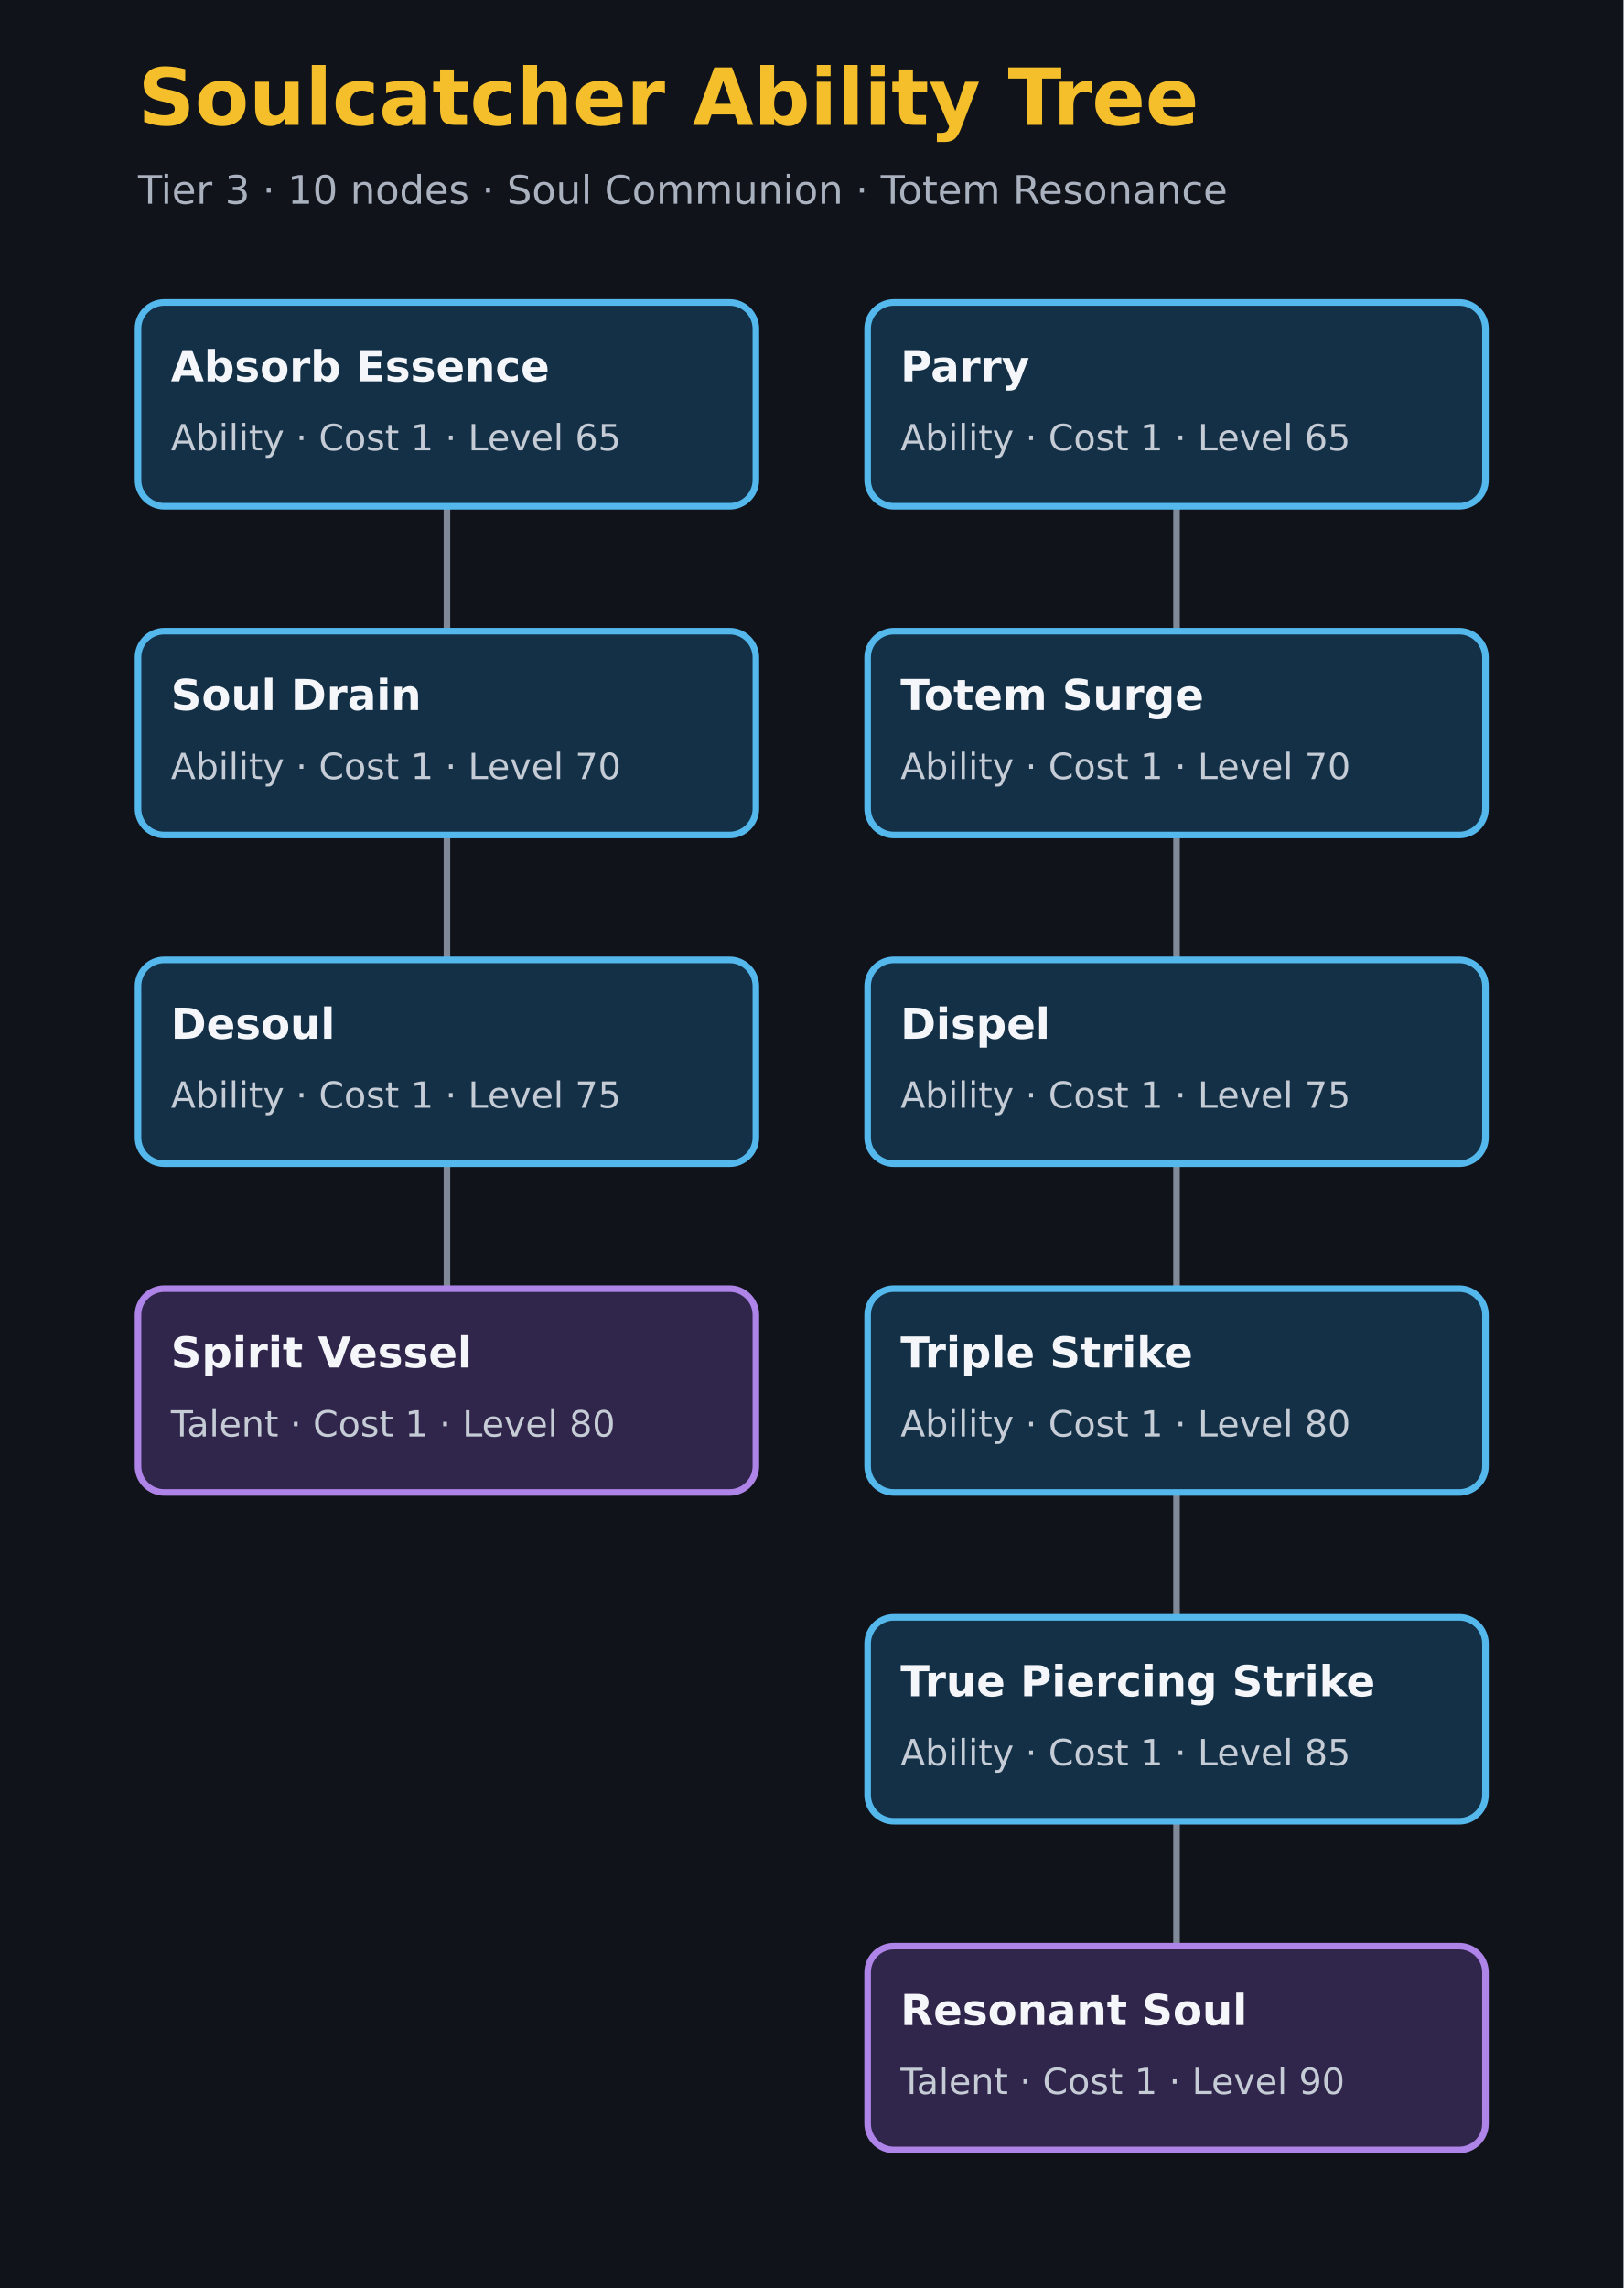
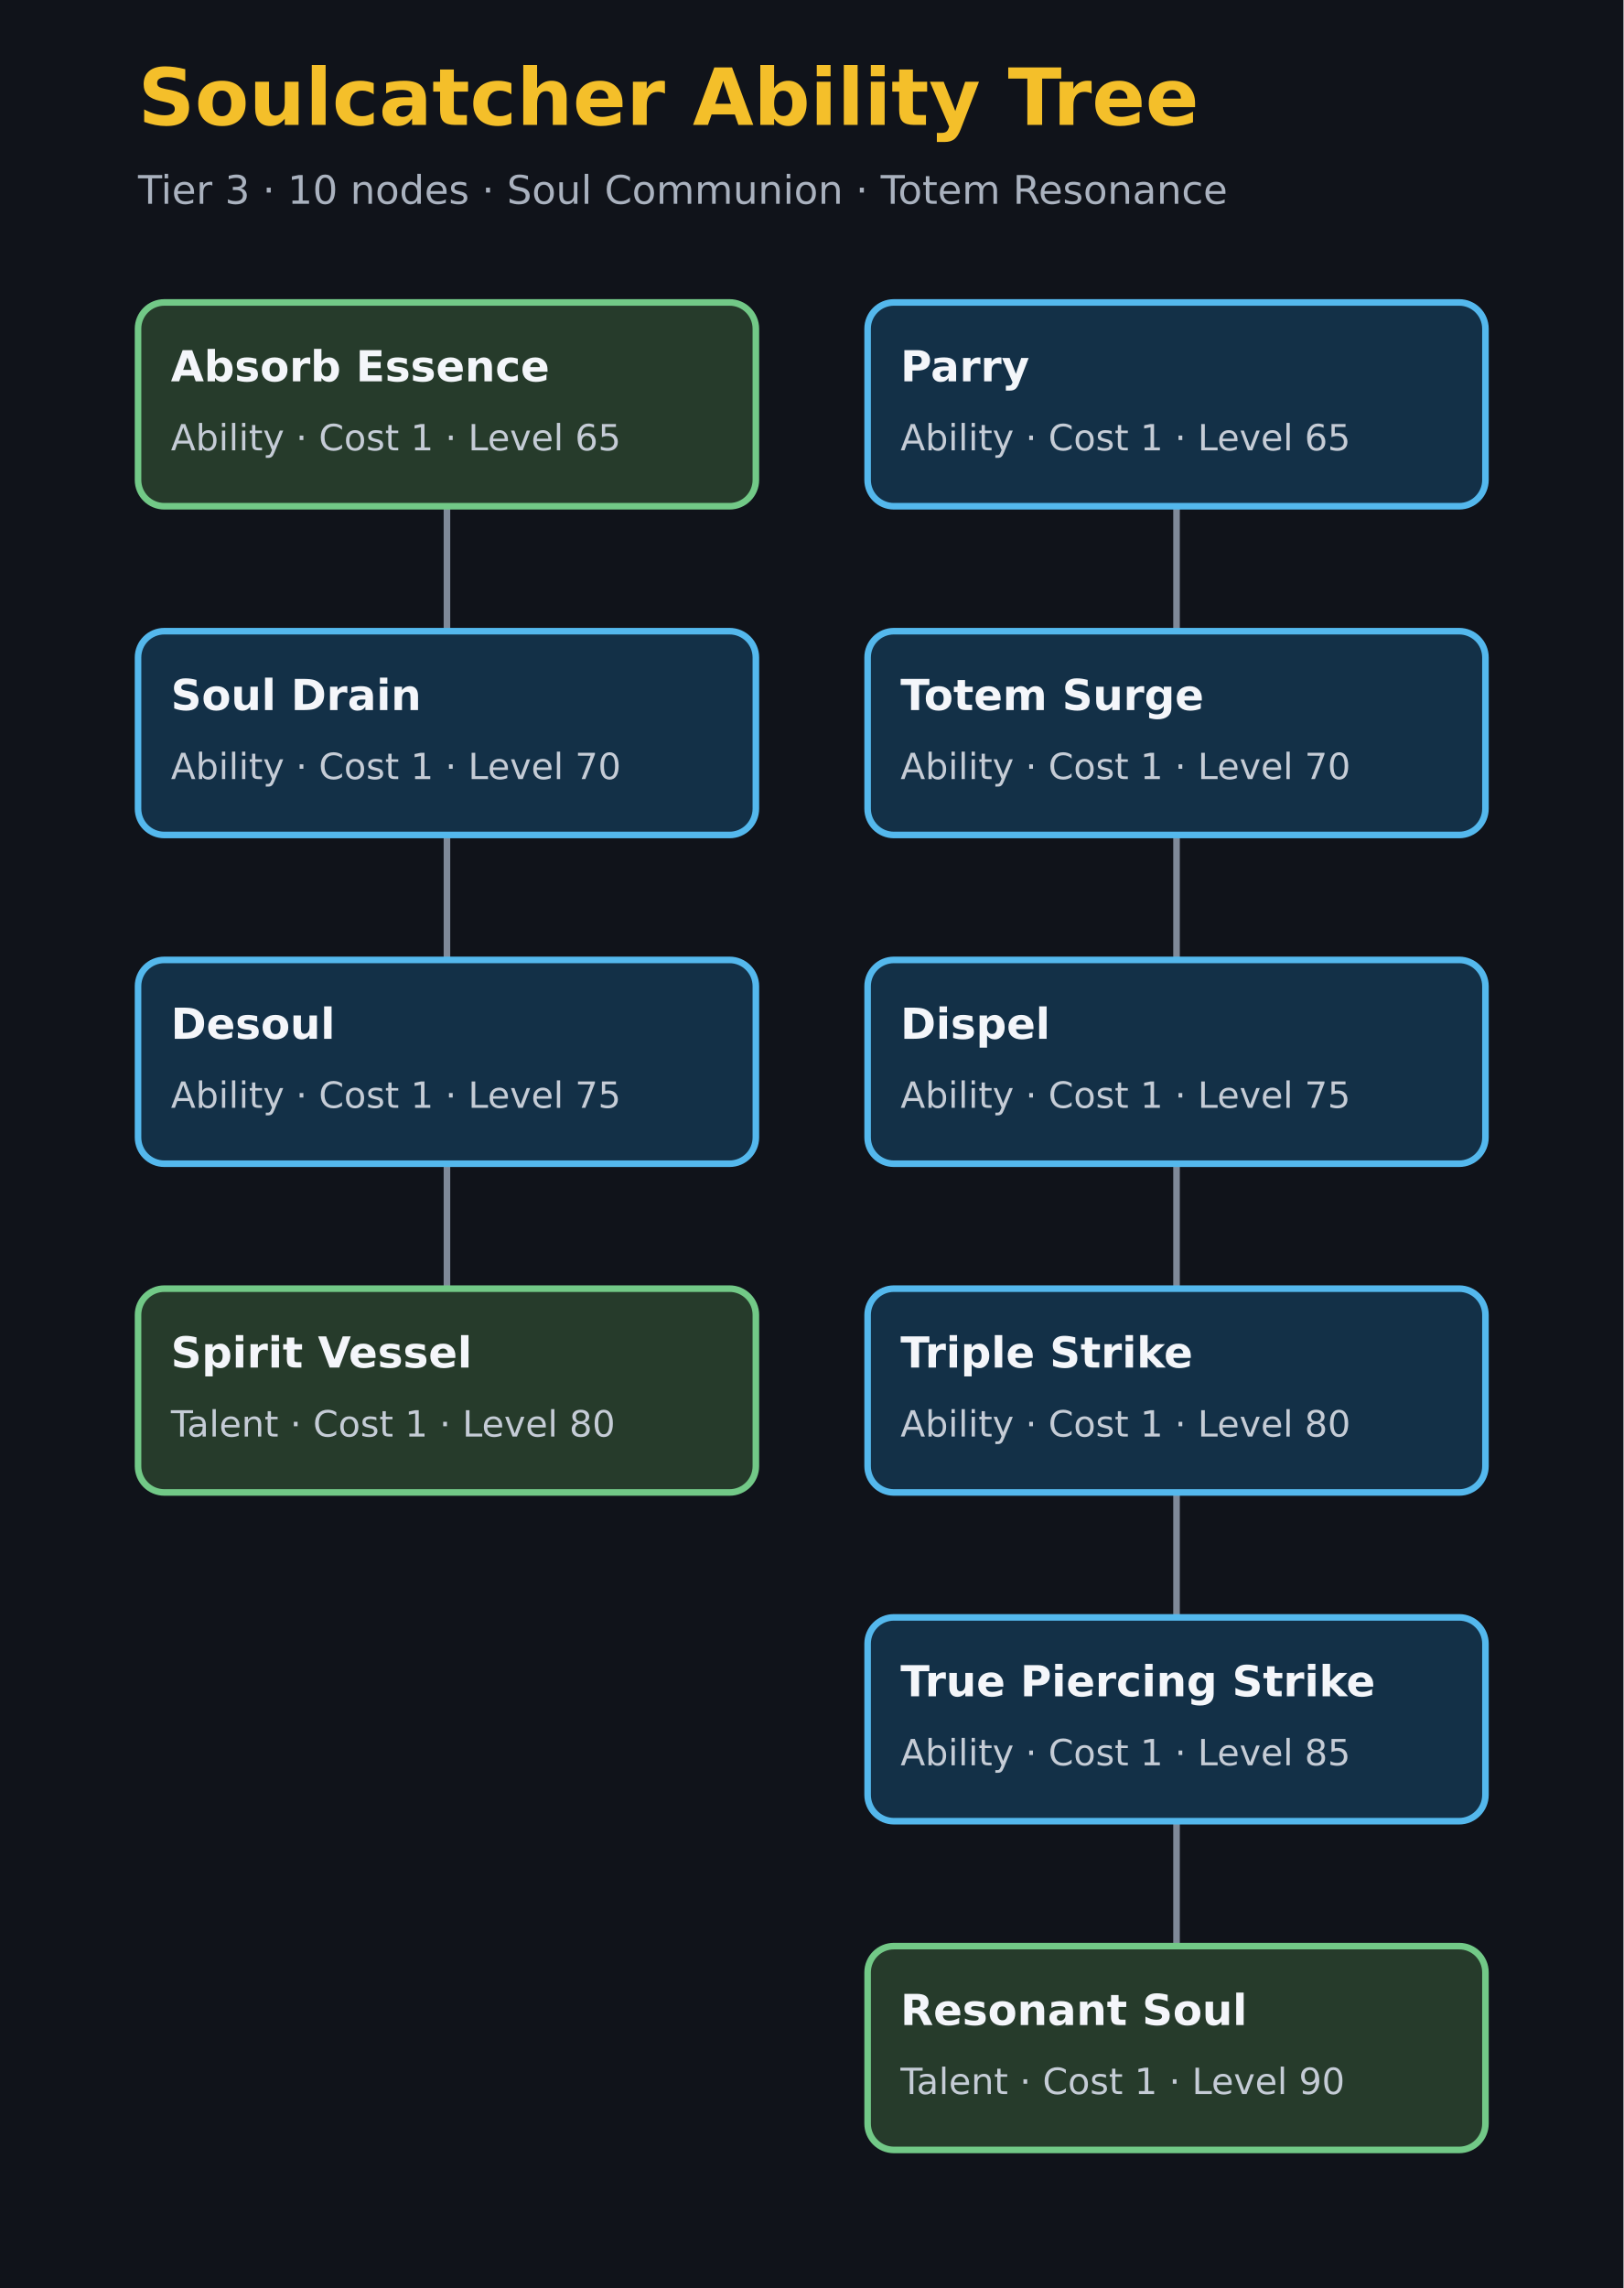
<svg xmlns="http://www.w3.org/2000/svg" width="494" height="696" viewBox="0 0 494 696">
  <style>
text{font-family:DejaVu Sans,Arial,sans-serif}
.title{fill:#f4bf2a;font-size:24px;font-weight:700}
.meta{fill:#aab2bf;font-size:12px}
.name{fill:#f4f6fa;font-size:13px;font-weight:700}
.detail{fill:#c5ccd6;font-size:11px}
.edge{fill:none;stroke:#7f8998;stroke-width:2}
</style>
  <rect width="494" height="696" fill="#10131a" />
  <text class="title" x="42" y="38">Soulcatcher Ability Tree</text>
  <text class="meta" x="42" y="62">Tier 3 · 10 nodes · Soul Communion · Totem Resonance</text>
  <path class="edge" d="M 358.0 123.0 V 173.0 H 358.0 V 223.0" />
  <path class="edge" d="M 136.0 123.0 V 173.0 H 136.0 V 223.0" />
  <path class="edge" d="M 358.0 223.0 V 273.0 H 358.0 V 323.0" />
  <path class="edge" d="M 358.0 323.0 V 373.0 H 358.0 V 423.0" />
  <path class="edge" d="M 136.0 223.0 V 273.0 H 136.0 V 323.0" />
  <path class="edge" d="M 358.0 423.0 V 473.0 H 358.0 V 523.0" />
  <path class="edge" d="M 358.0 523.0 V 573.0 H 358.0 V 623.0" />
  <path class="edge" d="M 136.0 323.0 V 373.0 H 136.0 V 423.0" />
-   <rect x="42.0" y="92.0" width="188" height="62" rx="8" fill="#133047" stroke="#54b8ed" stroke-width="2" />
+   <rect x="42.0" y="92.0" width="188" height="62" rx="8" fill="#263b2b" stroke="#72c987" stroke-width="2" />
  <text class="name" x="52.0" y="116.0">Absorb Essence</text>
  <text class="detail" x="52.0" y="137.0">Ability · Cost 1 · Level 65</text>
  <rect x="264.0" y="92.0" width="188" height="62" rx="8" fill="#133047" stroke="#54b8ed" stroke-width="2" />
  <text class="name" x="274.0" y="116.0">Parry</text>
  <text class="detail" x="274.0" y="137.0">Ability · Cost 1 · Level 65</text>
  <rect x="264.0" y="192.0" width="188" height="62" rx="8" fill="#133047" stroke="#54b8ed" stroke-width="2" />
  <text class="name" x="274.0" y="216.0">Totem Surge</text>
  <text class="detail" x="274.0" y="237.0">Ability · Cost 1 · Level 70</text>
  <rect x="42.0" y="192.0" width="188" height="62" rx="8" fill="#133047" stroke="#54b8ed" stroke-width="2" />
  <text class="name" x="52.0" y="216.0">Soul Drain</text>
  <text class="detail" x="52.0" y="237.0">Ability · Cost 1 · Level 70</text>
  <rect x="264.0" y="292.0" width="188" height="62" rx="8" fill="#133047" stroke="#54b8ed" stroke-width="2" />
  <text class="name" x="274.0" y="316.0">Dispel</text>
  <text class="detail" x="274.0" y="337.0">Ability · Cost 1 · Level 75</text>
  <rect x="264.0" y="392.0" width="188" height="62" rx="8" fill="#133047" stroke="#54b8ed" stroke-width="2" />
  <text class="name" x="274.0" y="416.0">Triple Strike</text>
  <text class="detail" x="274.0" y="437.0">Ability · Cost 1 · Level 80</text>
  <rect x="42.0" y="292.0" width="188" height="62" rx="8" fill="#133047" stroke="#54b8ed" stroke-width="2" />
  <text class="name" x="52.0" y="316.0">Desoul</text>
  <text class="detail" x="52.0" y="337.0">Ability · Cost 1 · Level 75</text>
  <rect x="264.0" y="492.0" width="188" height="62" rx="8" fill="#133047" stroke="#54b8ed" stroke-width="2" />
  <text class="name" x="274.0" y="516.0">True Piercing Strike</text>
  <text class="detail" x="274.0" y="537.0">Ability · Cost 1 · Level 85</text>
-   <rect x="264.0" y="592.0" width="188" height="62" rx="8" fill="#30254a" stroke="#ae84e8" stroke-width="2" />
+   <rect x="264.0" y="592.0" width="188" height="62" rx="8" fill="#263b2b" stroke="#72c987" stroke-width="2" />
  <text class="name" x="274.0" y="616.0">Resonant Soul</text>
  <text class="detail" x="274.0" y="637.0">Talent · Cost 1 · Level 90</text>
-   <rect x="42.0" y="392.0" width="188" height="62" rx="8" fill="#30254a" stroke="#ae84e8" stroke-width="2" />
+   <rect x="42.0" y="392.0" width="188" height="62" rx="8" fill="#263b2b" stroke="#72c987" stroke-width="2" />
  <text class="name" x="52.0" y="416.0">Spirit Vessel</text>
  <text class="detail" x="52.0" y="437.0">Talent · Cost 1 · Level 80</text>
</svg>
